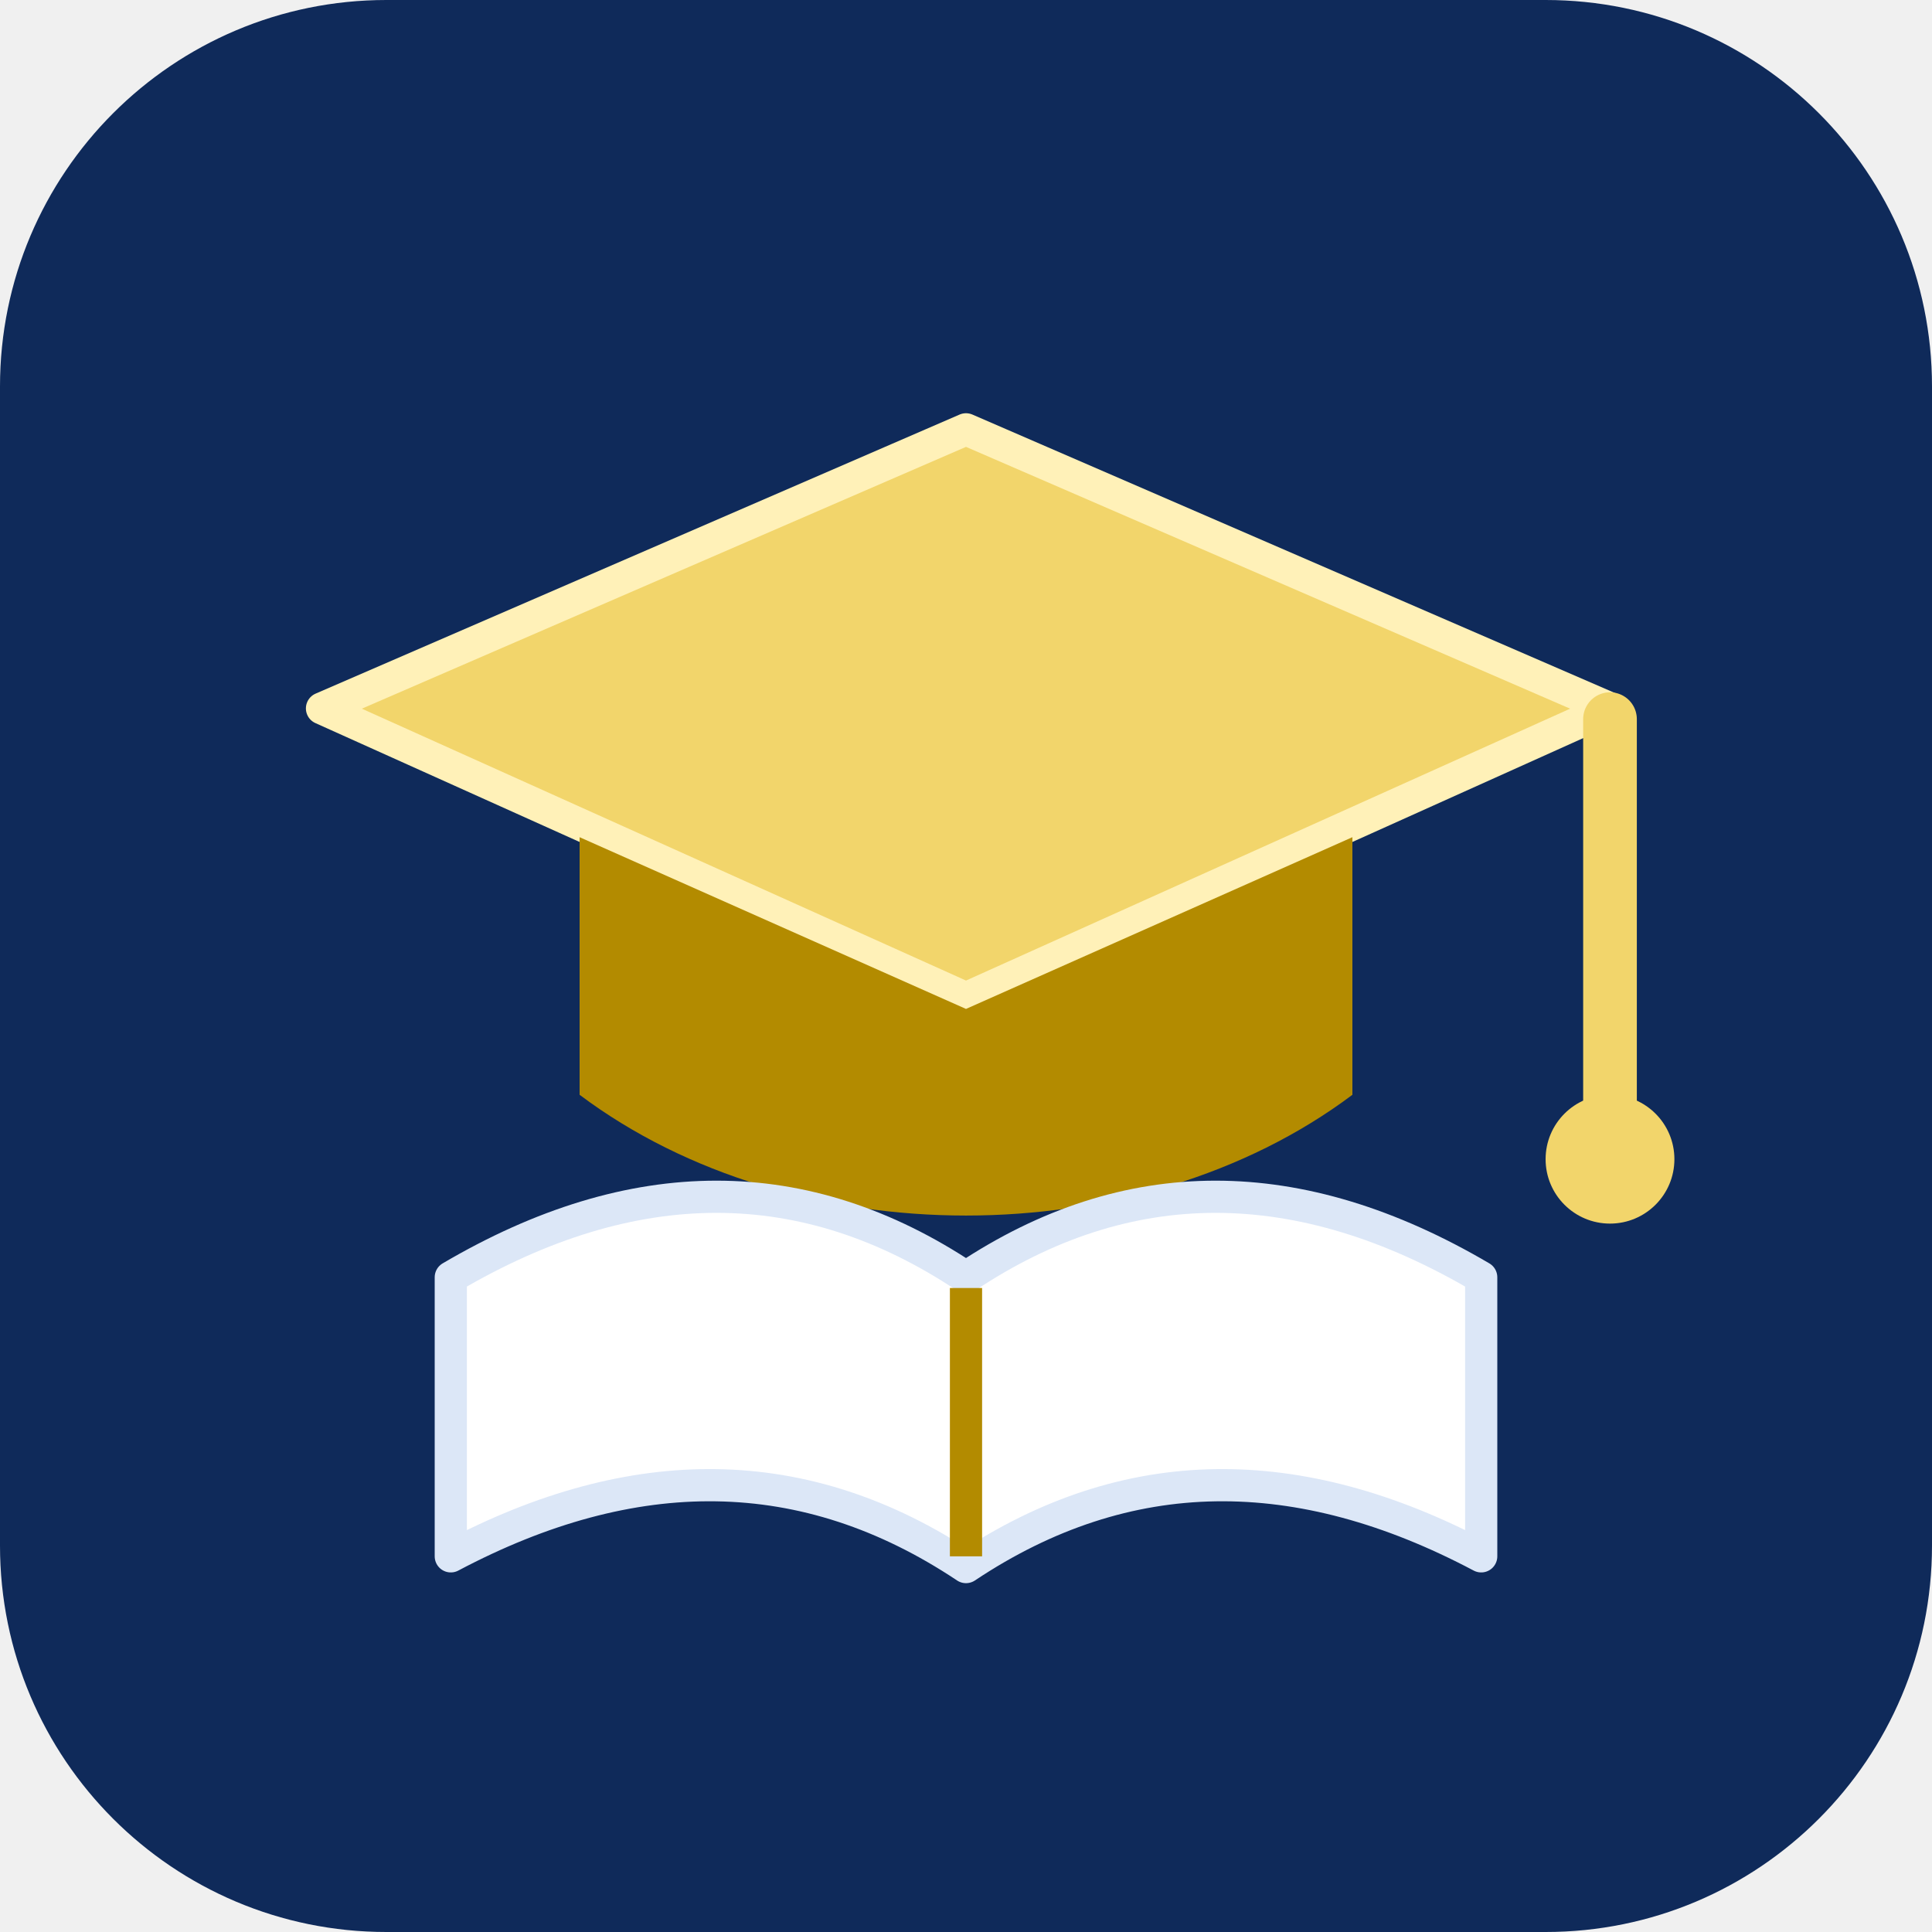
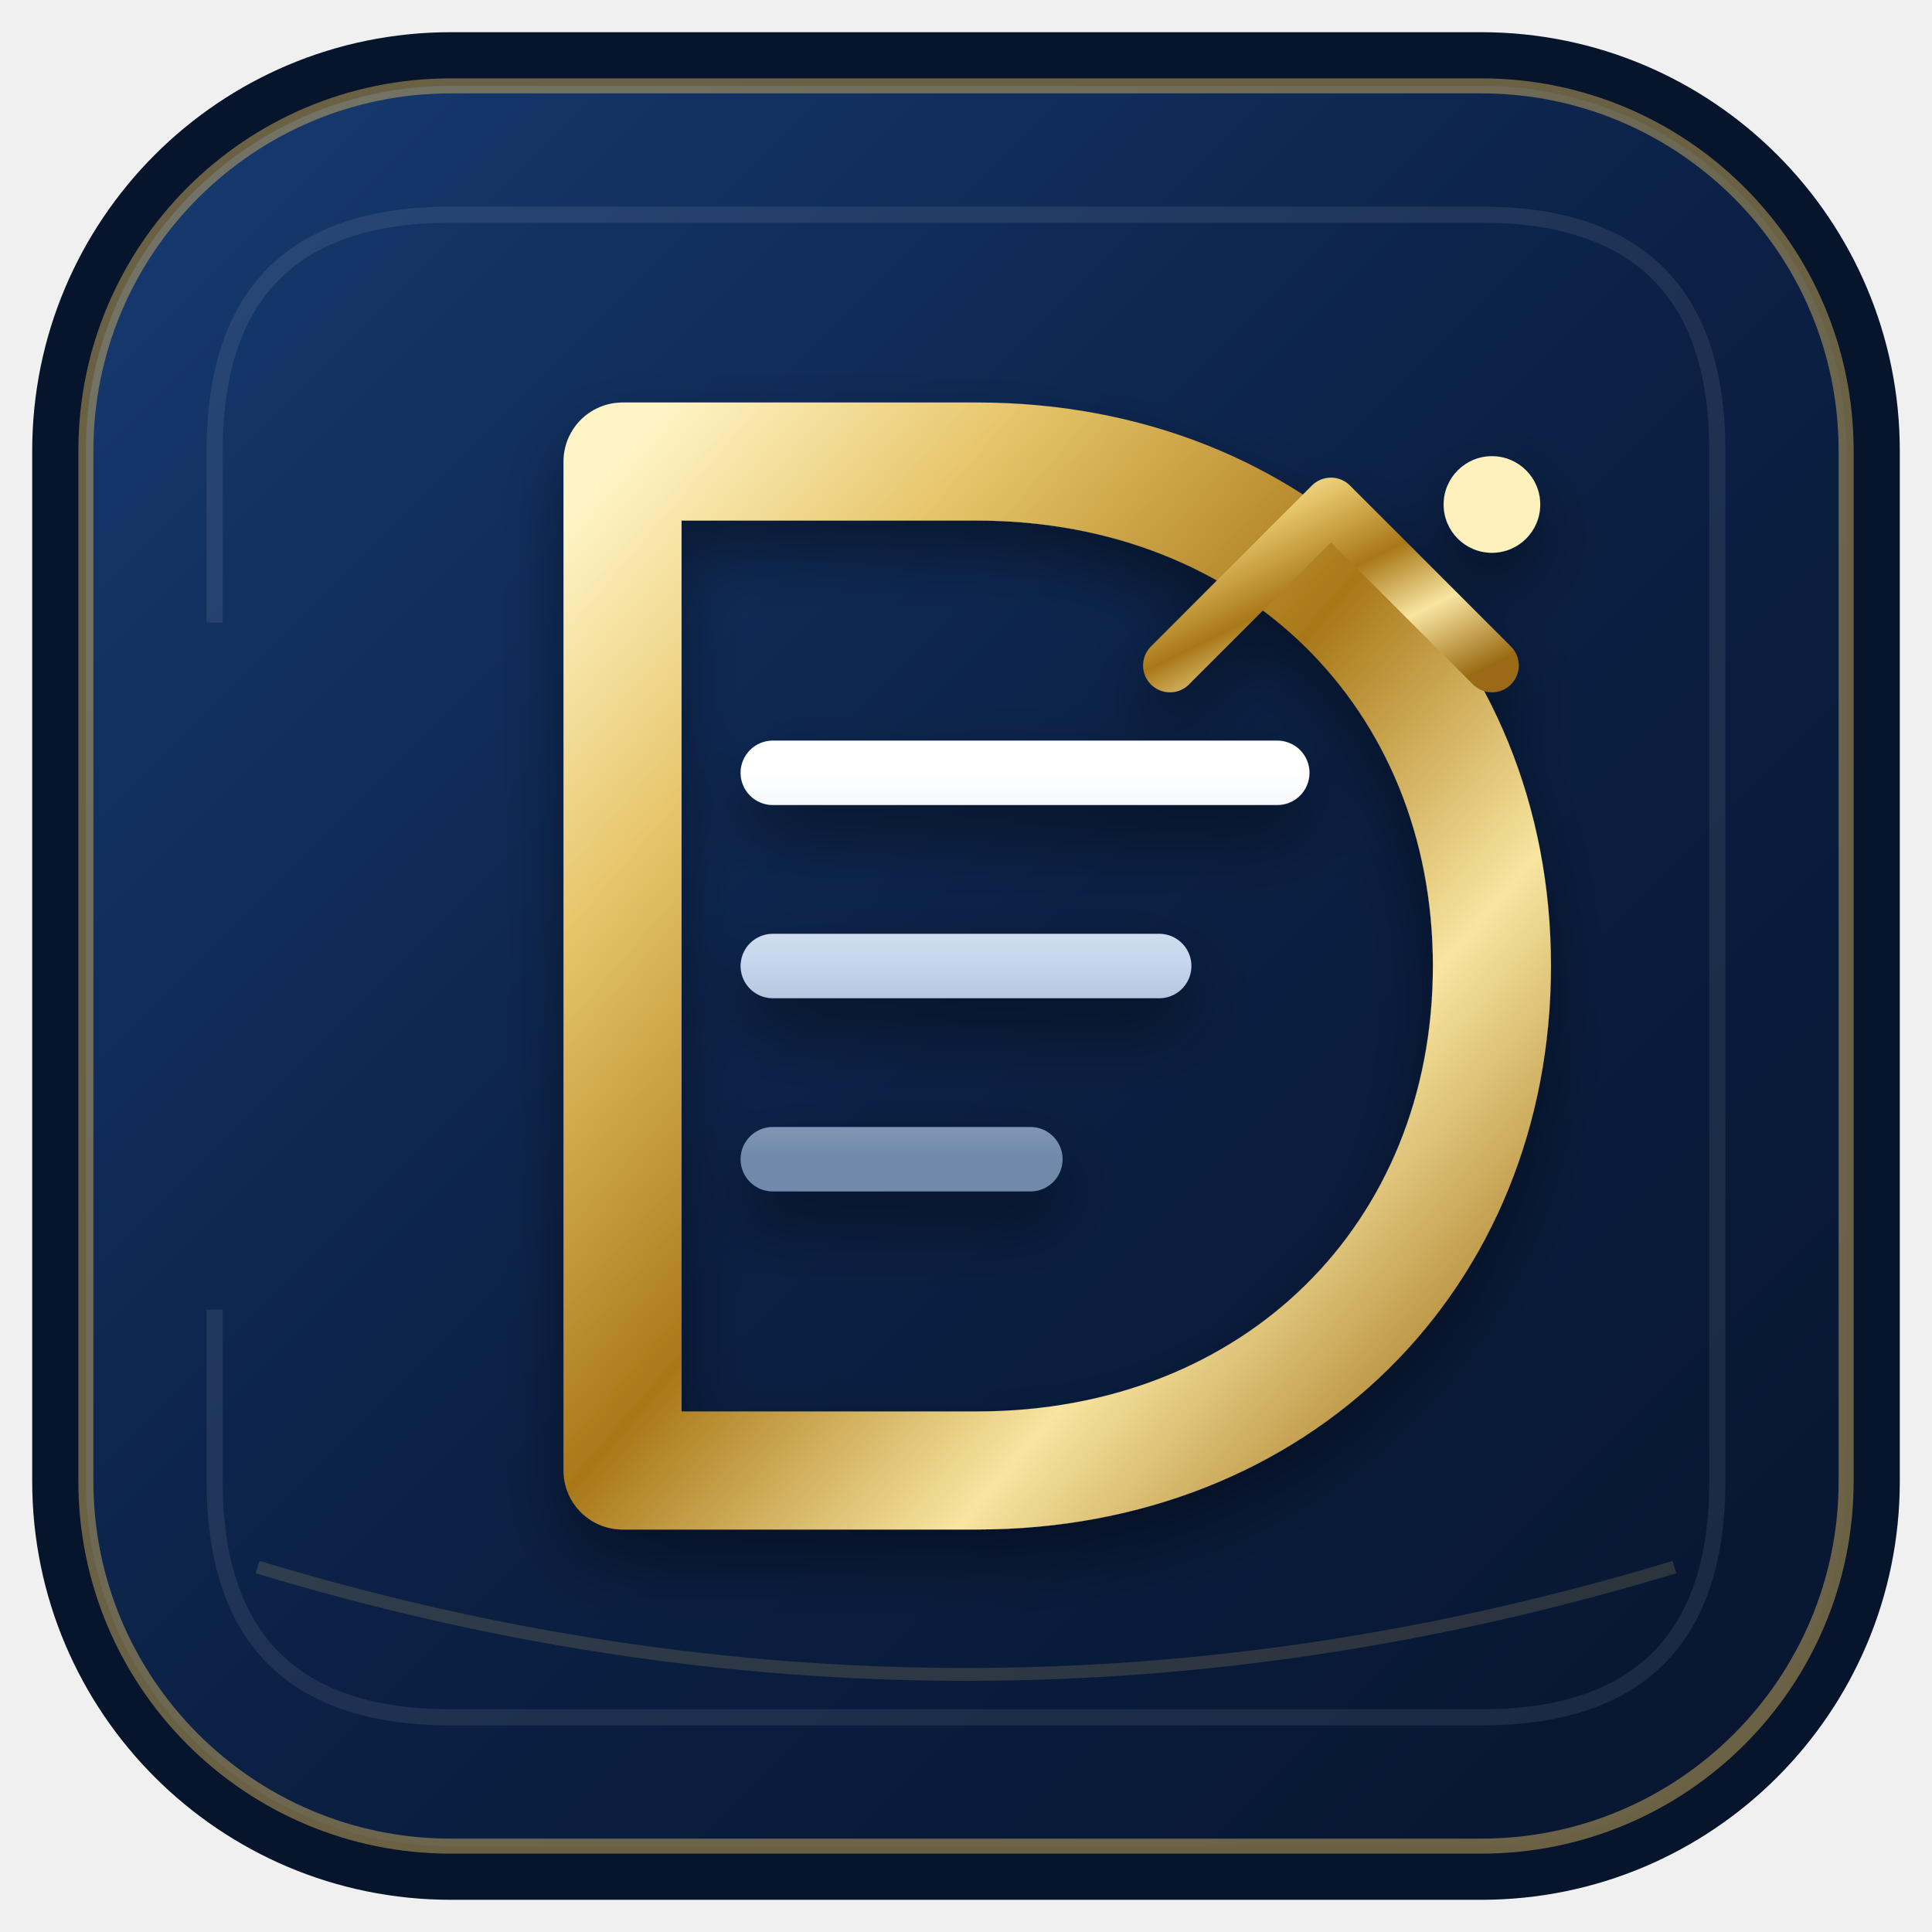
- <svg xmlns="http://www.w3.org/2000/svg" width="180" height="180" viewBox="0 0 180 180" role="img" aria-labelledby="title desc">
-   <rect width="180" height="180" rx="36" fill="#0f2a5a" />
-   <path d="M30 66 90 40l60 26-60 27L30 66Z" fill="#f2d56b" stroke="#fff1b8" stroke-width="3" stroke-linejoin="round" />
-   <path d="M54 78v24c20 15 52 15 72 0V78L90 94 54 78Z" fill="#b38b00" />
-   <path d="M150 67v36" stroke="#f2d56b" stroke-width="5" stroke-linecap="round" />
-   <circle cx="150" cy="108" r="6" fill="#f2d56b" />
-   <path d="M42 119c17-10 33-10 48 0 15-10 31-10 48 0v26c-17-9-33-9-48 1-15-10-31-10-48-1v-26Z" fill="#fff" stroke="#dce7f7" stroke-width="3" stroke-linejoin="round" />
-   <path d="M90 120v25" stroke="#b38b00" stroke-width="3" />
+ <svg xmlns="http://www.w3.org/2000/svg" viewBox="0 0 180 180" role="img" aria-labelledby="title desc">
+   <defs>
+     <linearGradient id="base" x1="0" y1="0" x2="1" y2="1">
+       <stop offset="0" stop-color="#173b72" />
+       <stop offset=".52" stop-color="#0b2044" />
+       <stop offset="1" stop-color="#07152f" />
+     </linearGradient>
+     <linearGradient id="gold" x1="0" y1="0" x2="1" y2="1">
+       <stop offset="0" stop-color="#fff4c6" />
+       <stop offset=".2" stop-color="#e7c66c" />
+       <stop offset=".48" stop-color="#a97818" />
+       <stop offset=".72" stop-color="#f8e5a0" />
+       <stop offset="1" stop-color="#9a6a12" />
+     </linearGradient>
+     <linearGradient id="platinum" x1="0" y1="0" x2="0" y2="1">
+       <stop offset="0" stop-color="#ffffff" />
+       <stop offset=".48" stop-color="#c8d7ed" />
+       <stop offset="1" stop-color="#7189aa" />
+     </linearGradient>
+     <linearGradient id="shine" x1="0" y1="0" x2="1" y2="0">
+       <stop offset="0" stop-color="#fff" stop-opacity="0" />
+       <stop offset=".48" stop-color="#fff" stop-opacity=".78" />
+       <stop offset="1" stop-color="#fff" stop-opacity="0" />
+       <animate attributeName="x1" values="-1;1.4" dur="5.8s" repeatCount="indefinite" />
+       <animate attributeName="x2" values="0;2.4" dur="5.8s" repeatCount="indefinite" />
+     </linearGradient>
+     <filter id="depth" x="-30%" y="-30%" width="160%" height="160%">
+       <feGaussianBlur in="SourceAlpha" stdDeviation="3" result="blur" />
+       <feOffset dy="3" result="offset" />
+       <feComponentTransfer>
+         <feFuncA type="linear" slope=".42" />
+       </feComponentTransfer>
+       <feMerge>
+         <feMergeNode />
+         <feMergeNode in="SourceGraphic" />
+       </feMerge>
+     </filter>
+     <clipPath id="markClip">
+       <rect x="27" y="27" width="126" height="126" rx="30" />
+     </clipPath>
+   </defs>
+   <rect x="3" y="3" width="174" height="174" rx="39" fill="#06142c" />
+   <rect x="8" y="8" width="164" height="164" rx="34" fill="url(#base)" stroke="#d6b45e" stroke-opacity=".48" stroke-width="1.4" />
+   <path d="M20 58V42Q20 20 42 20H138Q160 20 160 42V138Q160 160 138 160H42Q20 160 20 138V122" fill="none" stroke="#ffffff" stroke-opacity=".08" stroke-width="1.5" />
+   <g filter="url(#depth)">
+     <path d="M58 43H91C119 43 139 63 139 90S119 137 91 137H58V43Z" fill="none" stroke="url(#gold)" stroke-width="11" stroke-linecap="round" stroke-linejoin="round" />
+     <path d="M58 43V137" stroke="url(#platinum)" stroke-width="5" stroke-linecap="round" />
+     <path d="M72 108H96M72 90H108M72 72H119" fill="none" stroke="url(#platinum)" stroke-width="6" stroke-linecap="round" />
+     <path d="M109 62L124 47L139 62" fill="none" stroke="url(#gold)" stroke-width="5" stroke-linecap="round" stroke-linejoin="round" />
+     <circle cx="139" cy="47" r="4.5" fill="#fff1bd" />
+   </g>
+   <g clip-path="url(#markClip)" opacity=".34">
+     <path d="M-20 42L75 -20H105L10 42Z" fill="url(#shine)">
+       <animateTransform attributeName="transform" type="translate" values="-100 0;210 0" dur="5.8s" repeatCount="indefinite" />
+     </path>
+   </g>
+   <path d="M24 146Q90 166 156 146" fill="none" stroke="#e8c96f" stroke-opacity=".16" stroke-width="1.2" />
</svg>
